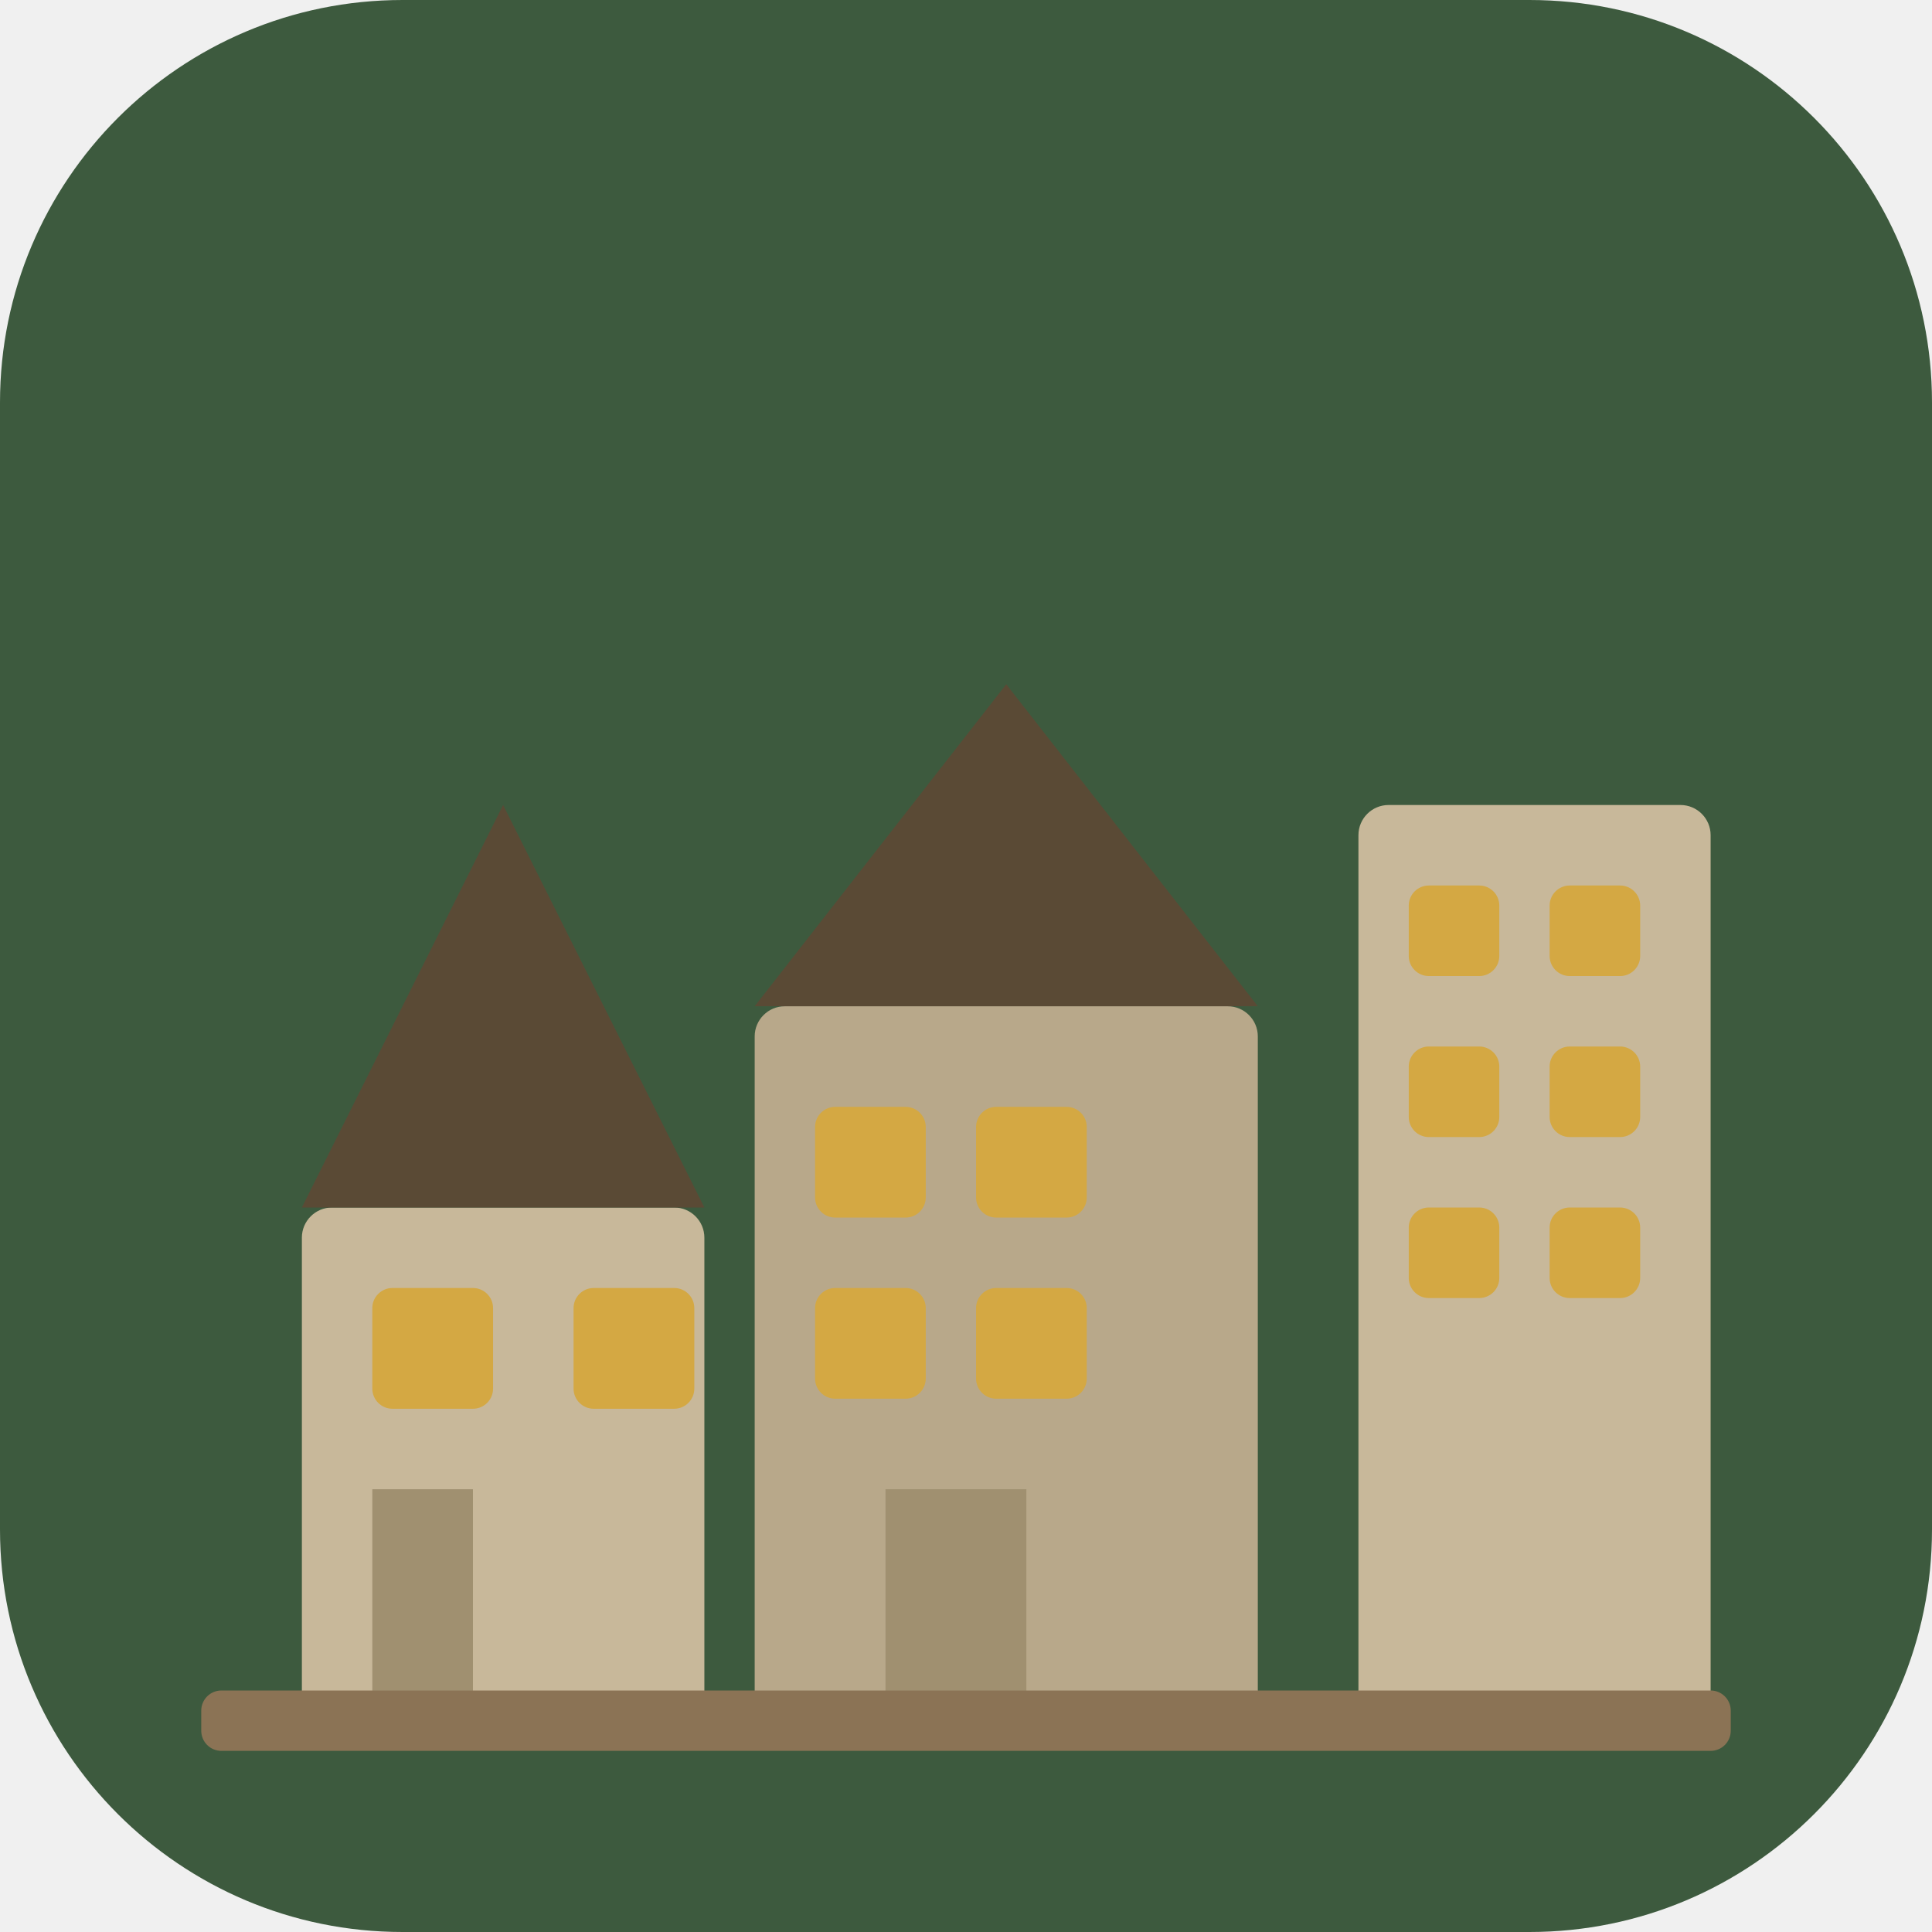
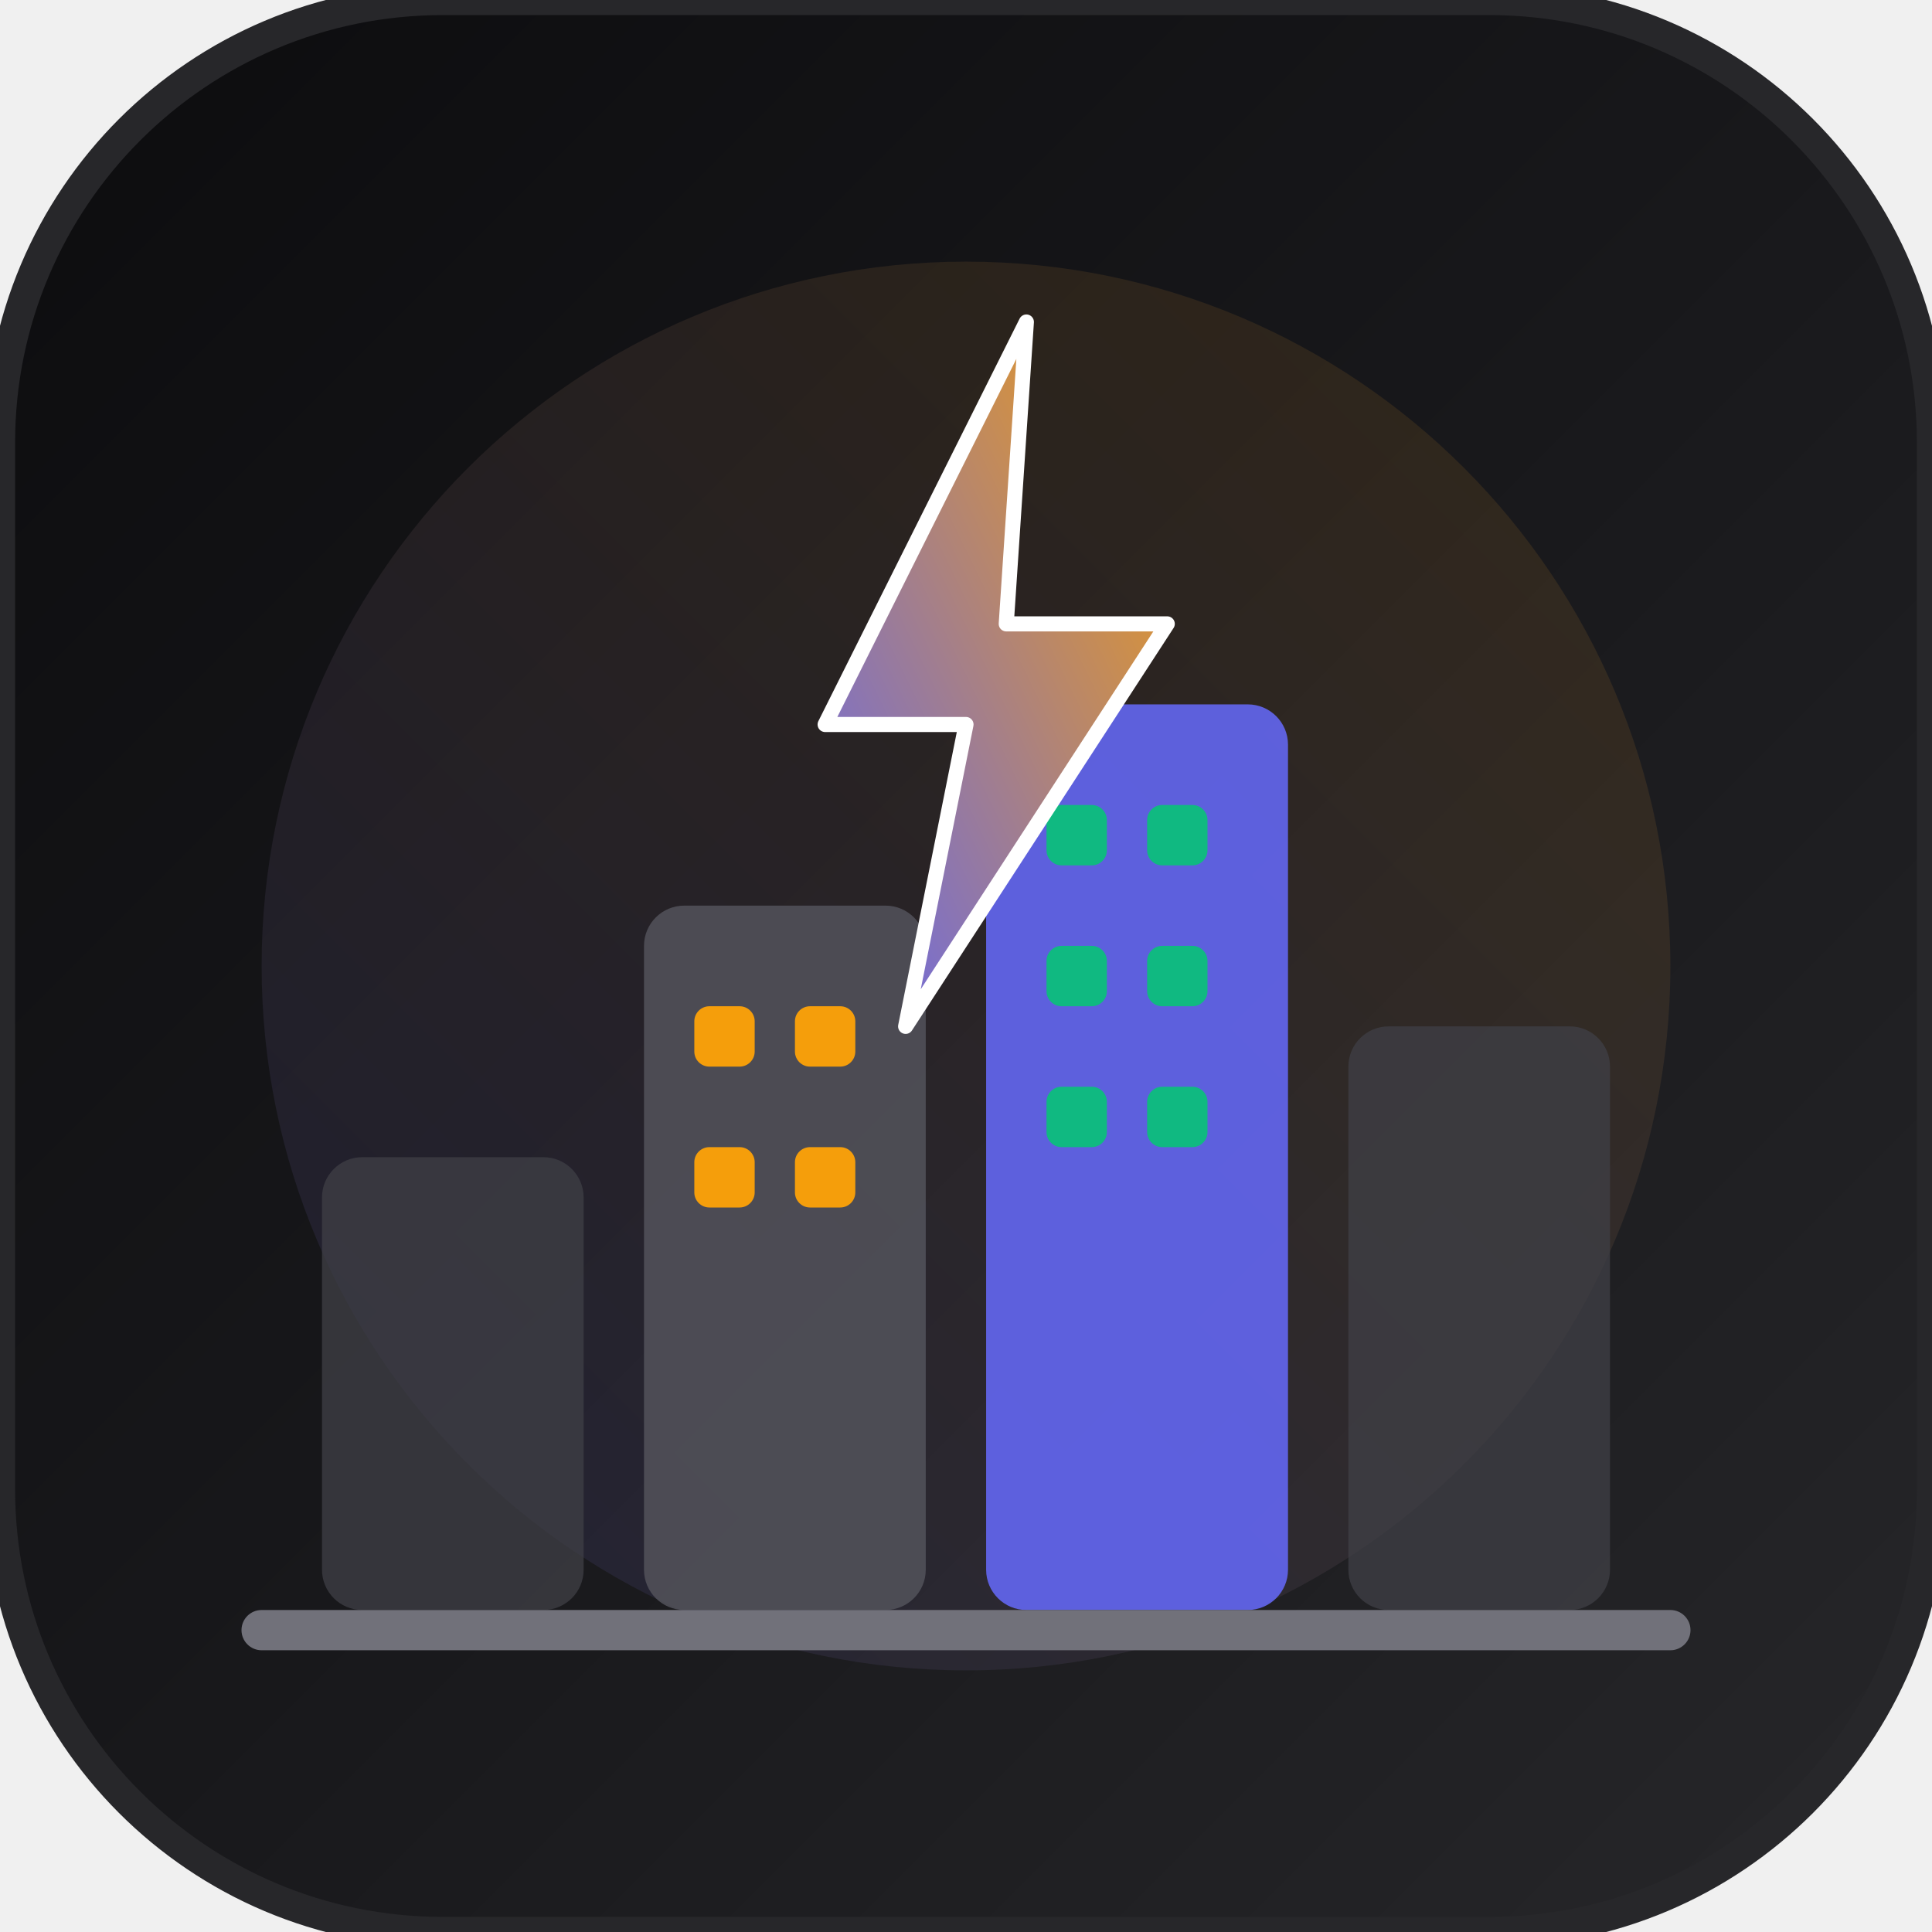
- <svg xmlns="http://www.w3.org/2000/svg" viewBox="0 0 192 192">
-   <rect width="192" height="192" rx="40" fill="#3D5A3E" />
-   <rect x="30" y="120" width="40" height="52" fill="#C8B89A" rx="3" />
-   <polygon points="50,80 30,120 70,120" fill="#5A4A35" />
-   <rect x="37" y="128" width="12" height="12" fill="#D4A843" rx="2" />
-   <rect x="57" y="128" width="12" height="12" fill="#D4A843" rx="2" />
-   <rect x="37" y="148" width="10" height="24" fill="#A09070" />
-   <rect x="75" y="100" width="50" height="72" fill="#B8A88A" rx="3" />
-   <polygon points="100,68 75,100 125,100" fill="#5A4A35" />
-   <rect x="81" y="110" width="11" height="11" fill="#D4A843" rx="2" />
-   <rect x="97" y="110" width="11" height="11" fill="#D4A843" rx="2" />
-   <rect x="81" y="128" width="11" height="11" fill="#D4A843" rx="2" />
-   <rect x="97" y="128" width="11" height="11" fill="#D4A843" rx="2" />
-   <rect x="88" y="148" width="14" height="24" fill="#A09070" />
-   <rect x="135" y="80" width="35" height="92" fill="#C8B89A" rx="3" />
-   <rect x="140" y="88" width="9" height="9" fill="#D4A843" rx="2" />
-   <rect x="154" y="88" width="9" height="9" fill="#D4A843" rx="2" />
-   <rect x="140" y="104" width="9" height="9" fill="#D4A843" rx="2" />
-   <rect x="154" y="104" width="9" height="9" fill="#D4A843" rx="2" />
-   <rect x="140" y="120" width="9" height="9" fill="#D4A843" rx="2" />
-   <rect x="154" y="120" width="9" height="9" fill="#D4A843" rx="2" />
-   <rect x="20" y="168" width="152" height="6" fill="#8B7355" rx="2" />
+ <svg xmlns="http://www.w3.org/2000/svg" viewBox="0 0 192 192" width="192" height="192">
+   <defs>
+     <linearGradient id="bgGrad" x1="0%" y1="0%" x2="100%" y2="100%">
+       <stop offset="0%" stop-color="#0C0C0E" />
+       <stop offset="50%" stop-color="#18181B" />
+       <stop offset="100%" stop-color="#27272A" />
+     </linearGradient>
+     <linearGradient id="glowGrad" x1="0%" y1="100%" x2="100%" y2="0%">
+       <stop offset="0%" stop-color="#6366F1" />
+       <stop offset="100%" stop-color="#F59E0B" />
+     </linearGradient>
+     <linearGradient id="accentGrad" x1="0%" y1="0%" x2="100%" y2="100%">
+       <stop offset="0%" stop-color="#10B981" />
+       <stop offset="100%" stop-color="#06B6D4" />
+     </linearGradient>
+   </defs>
+   <rect width="192" height="192" rx="44" fill="url(#bgGrad)" stroke="#27272A" stroke-width="3" />
+   <circle cx="96" cy="96" r="70" fill="url(#glowGrad)" opacity="0.12" />
+   <rect x="32" y="115" width="26" height="45" rx="4" fill="#3F3F46" opacity="0.75" />
+   <rect x="64" y="90" width="28" height="70" rx="4" fill="#52525B" opacity="0.85" />
+   <rect x="98" y="70" width="30" height="90" rx="4" fill="#6366F1" opacity="0.9" />
+   <rect x="134" y="102" width="26" height="58" rx="4" fill="#3F3F46" opacity="0.75" />
+   <rect x="69" y="100" width="6" height="6" rx="1.5" fill="#F59E0B" />
+   <rect x="79" y="100" width="6" height="6" rx="1.5" fill="#F59E0B" />
+   <rect x="69" y="114" width="6" height="6" rx="1.5" fill="#F59E0B" />
+   <rect x="79" y="114" width="6" height="6" rx="1.5" fill="#F59E0B" />
+   <rect x="104" y="80" width="6" height="6" rx="1.5" fill="#10B981" />
+   <rect x="114" y="80" width="6" height="6" rx="1.5" fill="#10B981" />
+   <rect x="104" y="94" width="6" height="6" rx="1.5" fill="#10B981" />
+   <rect x="114" y="94" width="6" height="6" rx="1.5" fill="#10B981" />
+   <rect x="104" y="108" width="6" height="6" rx="1.5" fill="#10B981" />
+   <rect x="114" y="108" width="6" height="6" rx="1.5" fill="#10B981" />
+   <rect x="24" y="160" width="144" height="4" rx="2" fill="#71717A" />
+   <path d="M102 32 L82 72 L96 72 L90 102 L116 62 L100 62 Z" fill="url(#glowGrad)" stroke="#FFFFFF" stroke-width="1.5" stroke-linejoin="round" />
</svg>
